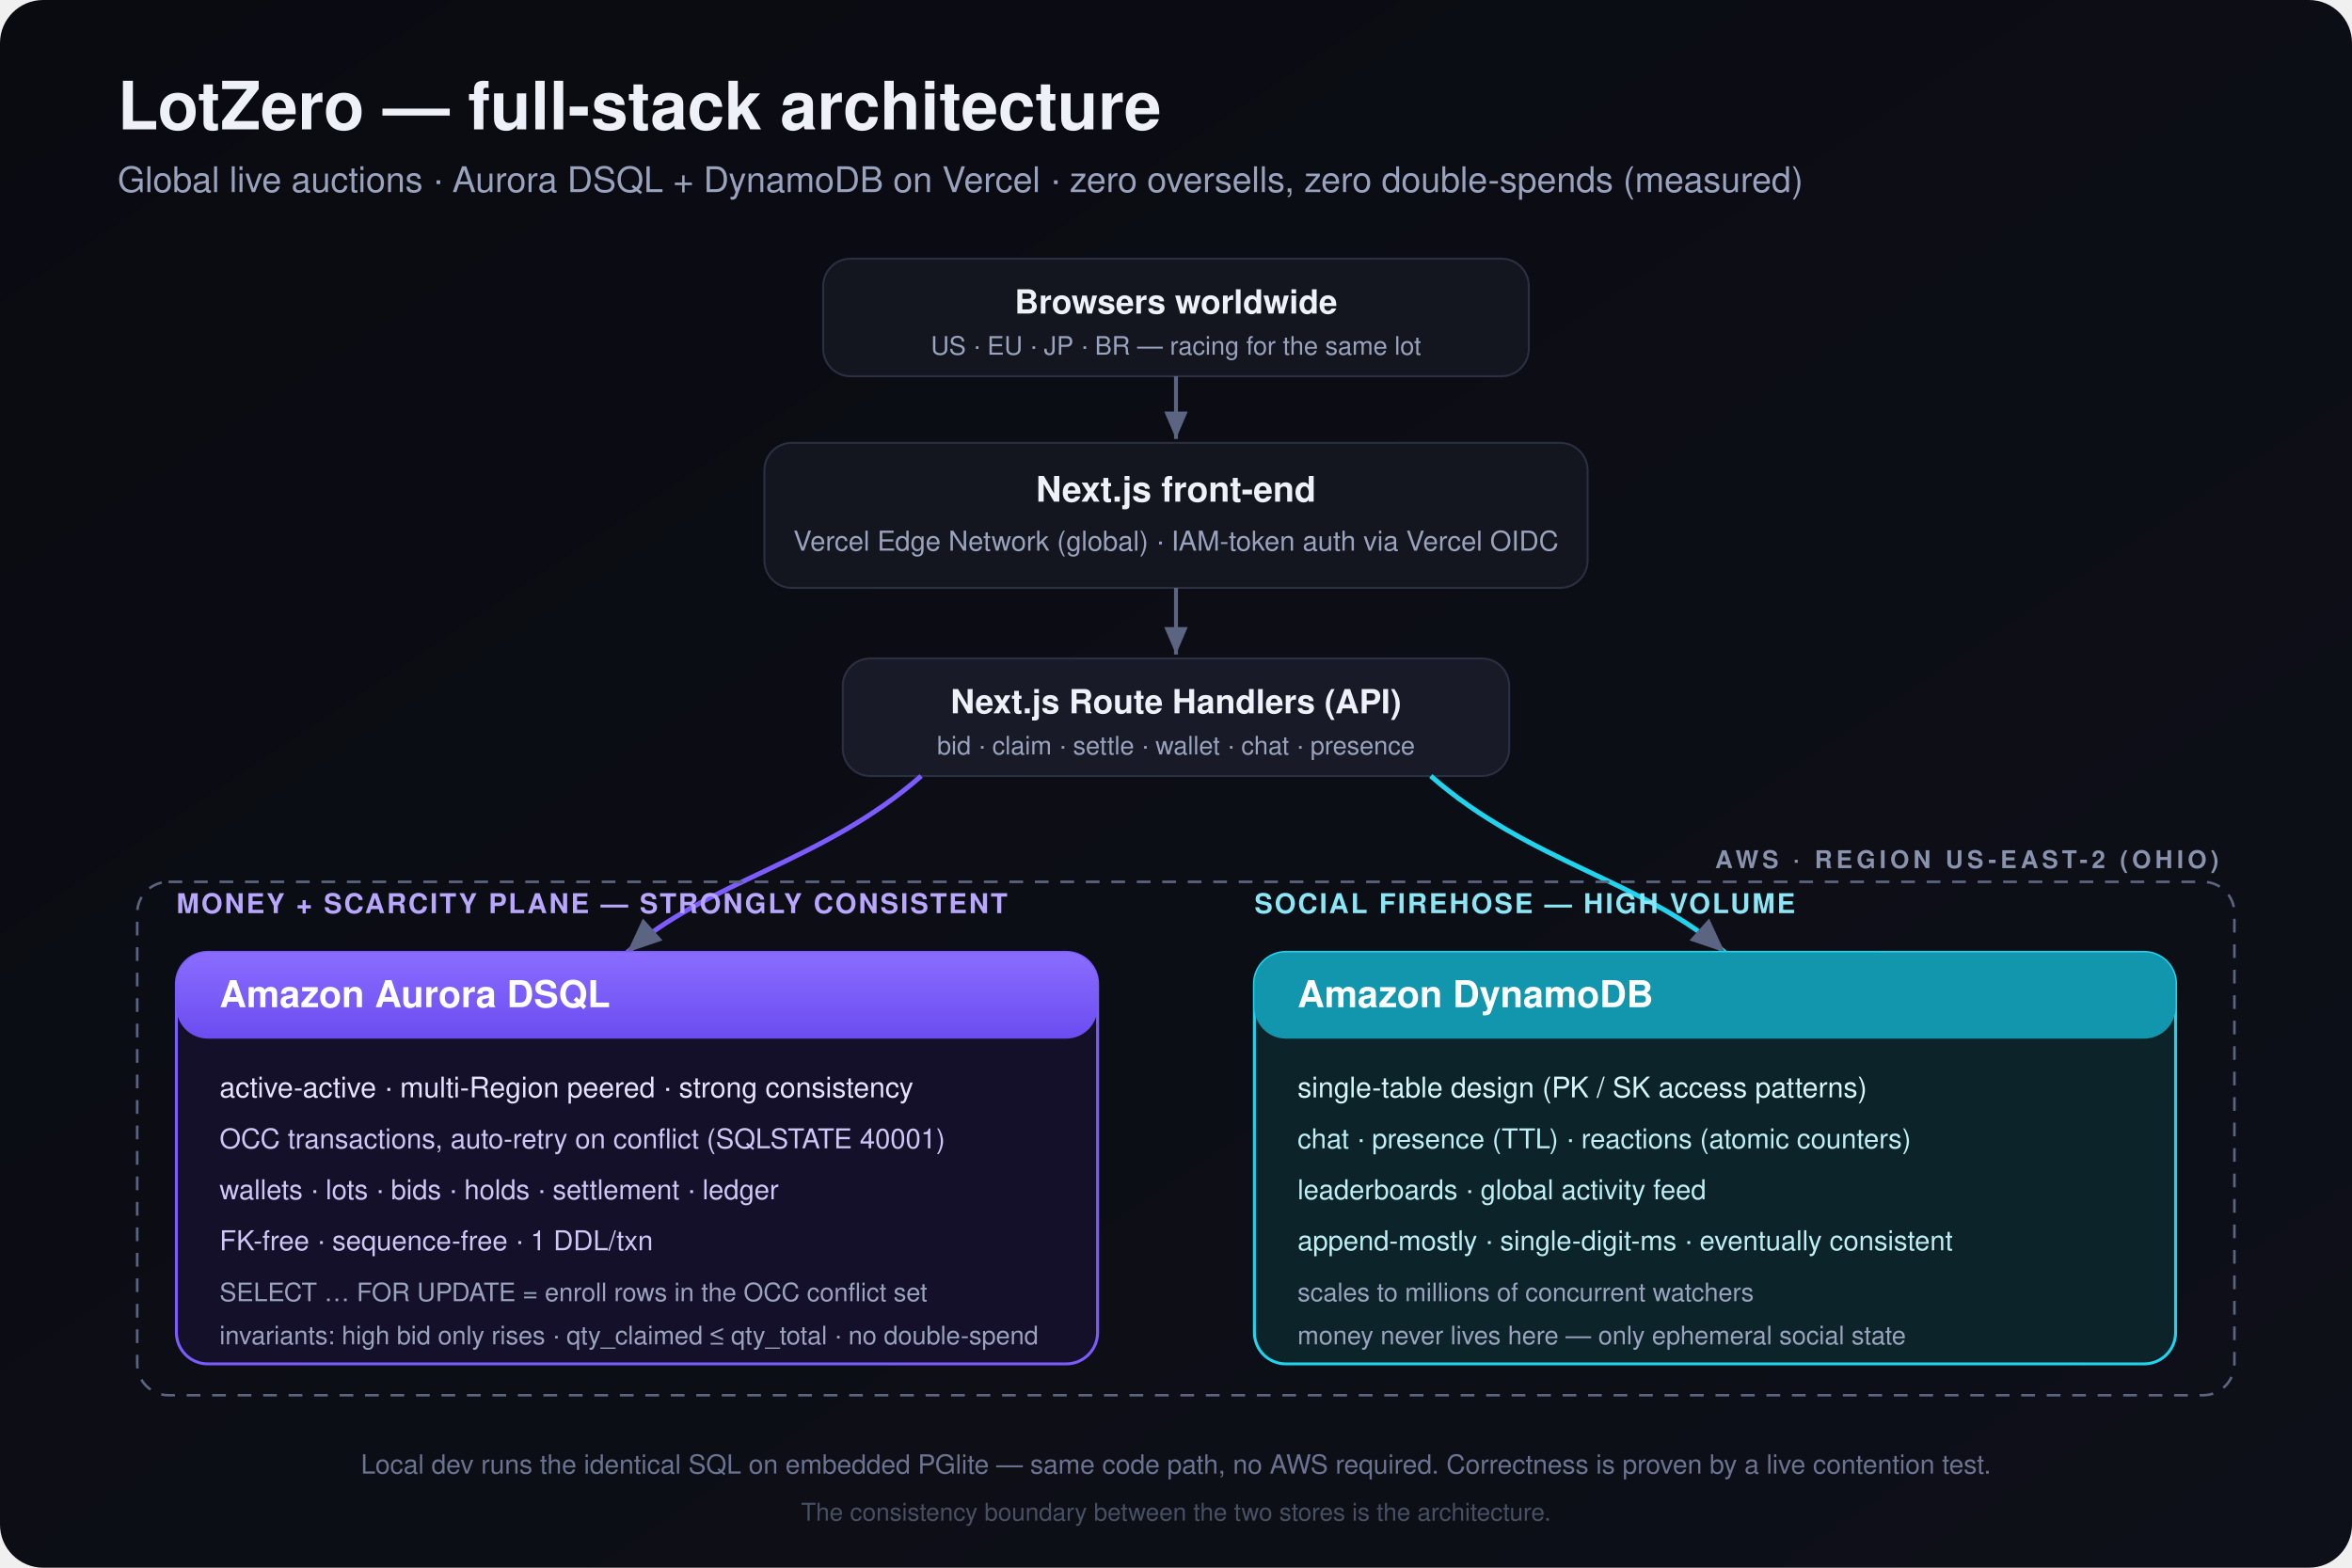
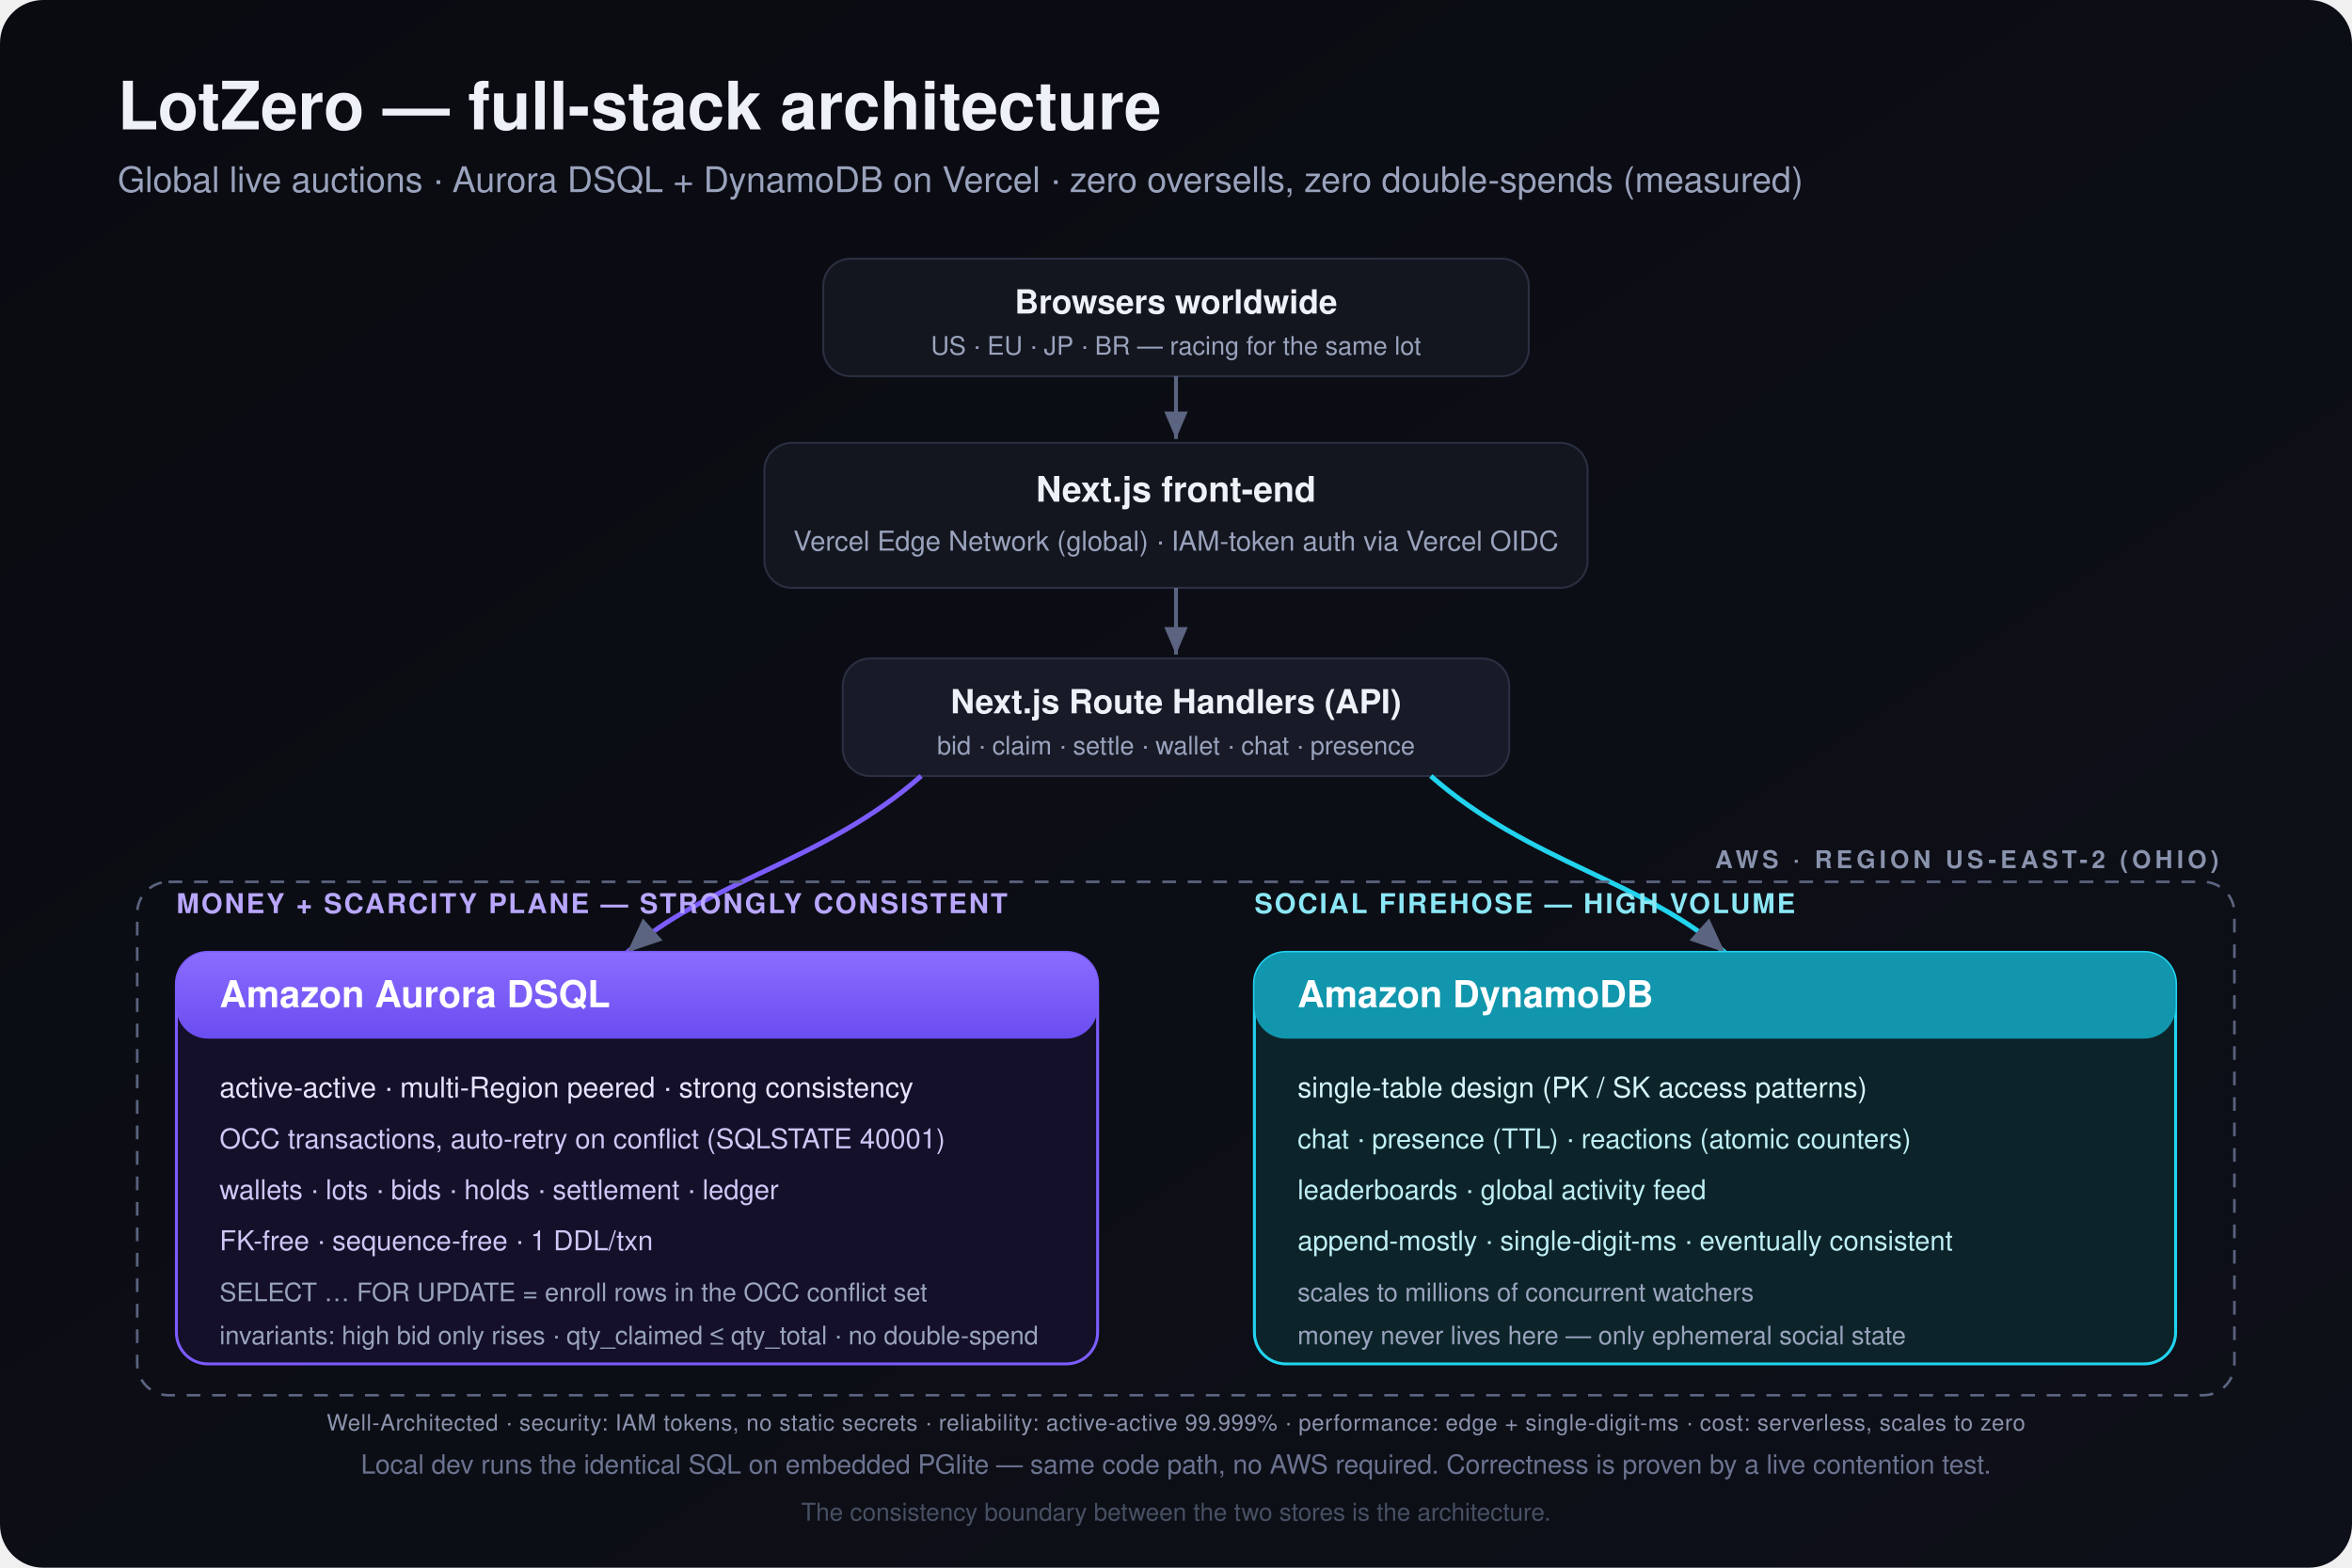
<svg xmlns="http://www.w3.org/2000/svg" width="1200" height="800" viewBox="0 0 1200 800" font-family="Segoe UI, Helvetica, Arial, sans-serif">
  <defs>
    <linearGradient id="bg" x1="0" y1="0" x2="1" y2="1">
      <stop offset="0" stop-color="#0a0b11" />
      <stop offset="1" stop-color="#0e1019" />
    </linearGradient>
    <linearGradient id="purple" x1="0" y1="0" x2="0" y2="1">
      <stop offset="0" stop-color="#8a6dff" />
      <stop offset="1" stop-color="#6b4cf0" />
    </linearGradient>
    <marker id="arrow" markerWidth="10" markerHeight="10" refX="7" refY="3" orient="auto">
      <path d="M0,0 L7,3 L0,6 Z" fill="#5b6480" />
    </marker>
  </defs>
  <rect width="1200" height="800" rx="22" fill="url(#bg)" />
  <text x="60" y="66" fill="#eef1f8" font-size="34" font-weight="700">LotZero — full-stack architecture</text>
  <text x="60" y="98" fill="#9aa3bd" font-size="18">Global live auctions · Aurora DSQL + DynamoDB on Vercel · zero oversells, zero double-spends (measured)</text>
  <rect x="420" y="132" width="360" height="60" rx="14" fill="#14161f" stroke="#2a2f42" />
  <text x="600" y="160" fill="#eef1f8" font-size="17" font-weight="600" text-anchor="middle">Browsers worldwide</text>
  <text x="600" y="181" fill="#9aa3bd" font-size="13" text-anchor="middle">US · EU · JP · BR — racing for the same lot</text>
  <rect x="390" y="226" width="420" height="74" rx="14" fill="#14161f" stroke="#2a2f42" />
  <text x="600" y="256" fill="#eef1f8" font-size="18" font-weight="600" text-anchor="middle">Next.js front-end</text>
  <text x="600" y="281" fill="#9aa3bd" font-size="14" text-anchor="middle">Vercel Edge Network (global) · IAM-token auth via Vercel OIDC</text>
  <rect x="430" y="336" width="340" height="60" rx="14" fill="#181b27" stroke="#2a2f42" />
  <text x="600" y="364" fill="#eef1f8" font-size="17" font-weight="600" text-anchor="middle">Next.js Route Handlers (API)</text>
  <text x="600" y="385" fill="#9aa3bd" font-size="13" text-anchor="middle">bid · claim · settle · wallet · chat · presence</text>
  <line x1="600" y1="192" x2="600" y2="224" stroke="#5b6480" stroke-width="2" marker-end="url(#arrow)" />
  <line x1="600" y1="300" x2="600" y2="334" stroke="#5b6480" stroke-width="2" marker-end="url(#arrow)" />
  <path d="M470,396 C420,440 360,450 320,486" fill="none" stroke="#7c5cff" stroke-width="2.5" marker-end="url(#arrow)" />
  <path d="M730,396 C780,440 840,450 880,486" fill="none" stroke="#22d3ee" stroke-width="2.5" marker-end="url(#arrow)" />
  <rect x="70" y="450" width="1070" height="262" rx="16" fill="none" stroke="#5b6480" stroke-width="1.3" stroke-dasharray="7 6" />
  <text x="1132" y="443" fill="#8a93ad" font-size="12.5" font-weight="600" letter-spacing="2" text-anchor="end">AWS · REGION US-EAST-2 (OHIO)</text>
  <text x="90" y="466" fill="#b9a7ff" font-size="14" font-weight="700" letter-spacing="1">MONEY + SCARCITY PLANE — STRONGLY CONSISTENT</text>
  <rect x="90" y="486" width="470" height="210" rx="16" fill="#141029" stroke="#7c5cff" stroke-width="1.5" />
  <rect x="90" y="486" width="470" height="44" rx="16" fill="url(#purple)" />
  <text x="112" y="514" fill="#ffffff" font-size="19" font-weight="700">Amazon Aurora DSQL</text>
  <text x="112" y="560" fill="#e7e3ff" font-size="14.5">active-active · multi-Region peered · strong consistency</text>
  <text x="112" y="586" fill="#cfc7f5" font-size="14">OCC transactions, auto-retry on conflict (SQLSTATE 40001)</text>
  <text x="112" y="612" fill="#cfc7f5" font-size="14">wallets · lots · bids · holds · settlement · ledger</text>
  <text x="112" y="638" fill="#cfc7f5" font-size="14">FK-free · sequence-free · 1 DDL/txn</text>
  <text x="112" y="664" fill="#9aa3bd" font-size="13">SELECT … FOR UPDATE = enroll rows in the OCC conflict set</text>
  <text x="112" y="686" fill="#9aa3bd" font-size="13">invariants: high bid only rises · qty_claimed ≤ qty_total · no double-spend</text>
  <text x="640" y="466" fill="#8be7f5" font-size="14" font-weight="700" letter-spacing="1">SOCIAL FIREHOSE — HIGH VOLUME</text>
  <rect x="640" y="486" width="470" height="210" rx="16" fill="#0c2429" stroke="#22d3ee" stroke-width="1.5" />
  <rect x="640" y="486" width="470" height="44" rx="16" fill="#1196ad" />
  <text x="662" y="514" fill="#ffffff" font-size="19" font-weight="700">Amazon DynamoDB</text>
  <text x="662" y="560" fill="#d6f6fb" font-size="14.5">single-table design (PK / SK access patterns)</text>
  <text x="662" y="586" fill="#bfeef5" font-size="14">chat · presence (TTL) · reactions (atomic counters)</text>
  <text x="662" y="612" fill="#bfeef5" font-size="14">leaderboards · global activity feed</text>
  <text x="662" y="638" fill="#bfeef5" font-size="14">append-mostly · single-digit-ms · eventually consistent</text>
  <text x="662" y="664" fill="#9aa3bd" font-size="13">scales to millions of concurrent watchers</text>
  <text x="662" y="686" fill="#9aa3bd" font-size="13">money never lives here — only ephemeral social state</text>
+   <text x="600" y="730" fill="#8b93ad" font-size="11.5" text-anchor="middle" letter-spacing="0.3">Well-Architected · security: IAM tokens, no static secrets · reliability: active-active 99.999% · performance: edge + single-digit-ms · cost: serverless, scales to zero</text>
  <text x="600" y="752" fill="#6b7390" font-size="13.5" text-anchor="middle">Local dev runs the identical SQL on embedded PGlite — same code path, no AWS required. Correctness is proven by a live contention test.</text>
  <text x="600" y="776" fill="#475063" font-size="12.5" text-anchor="middle">The consistency boundary between the two stores is the architecture.</text>
</svg>
